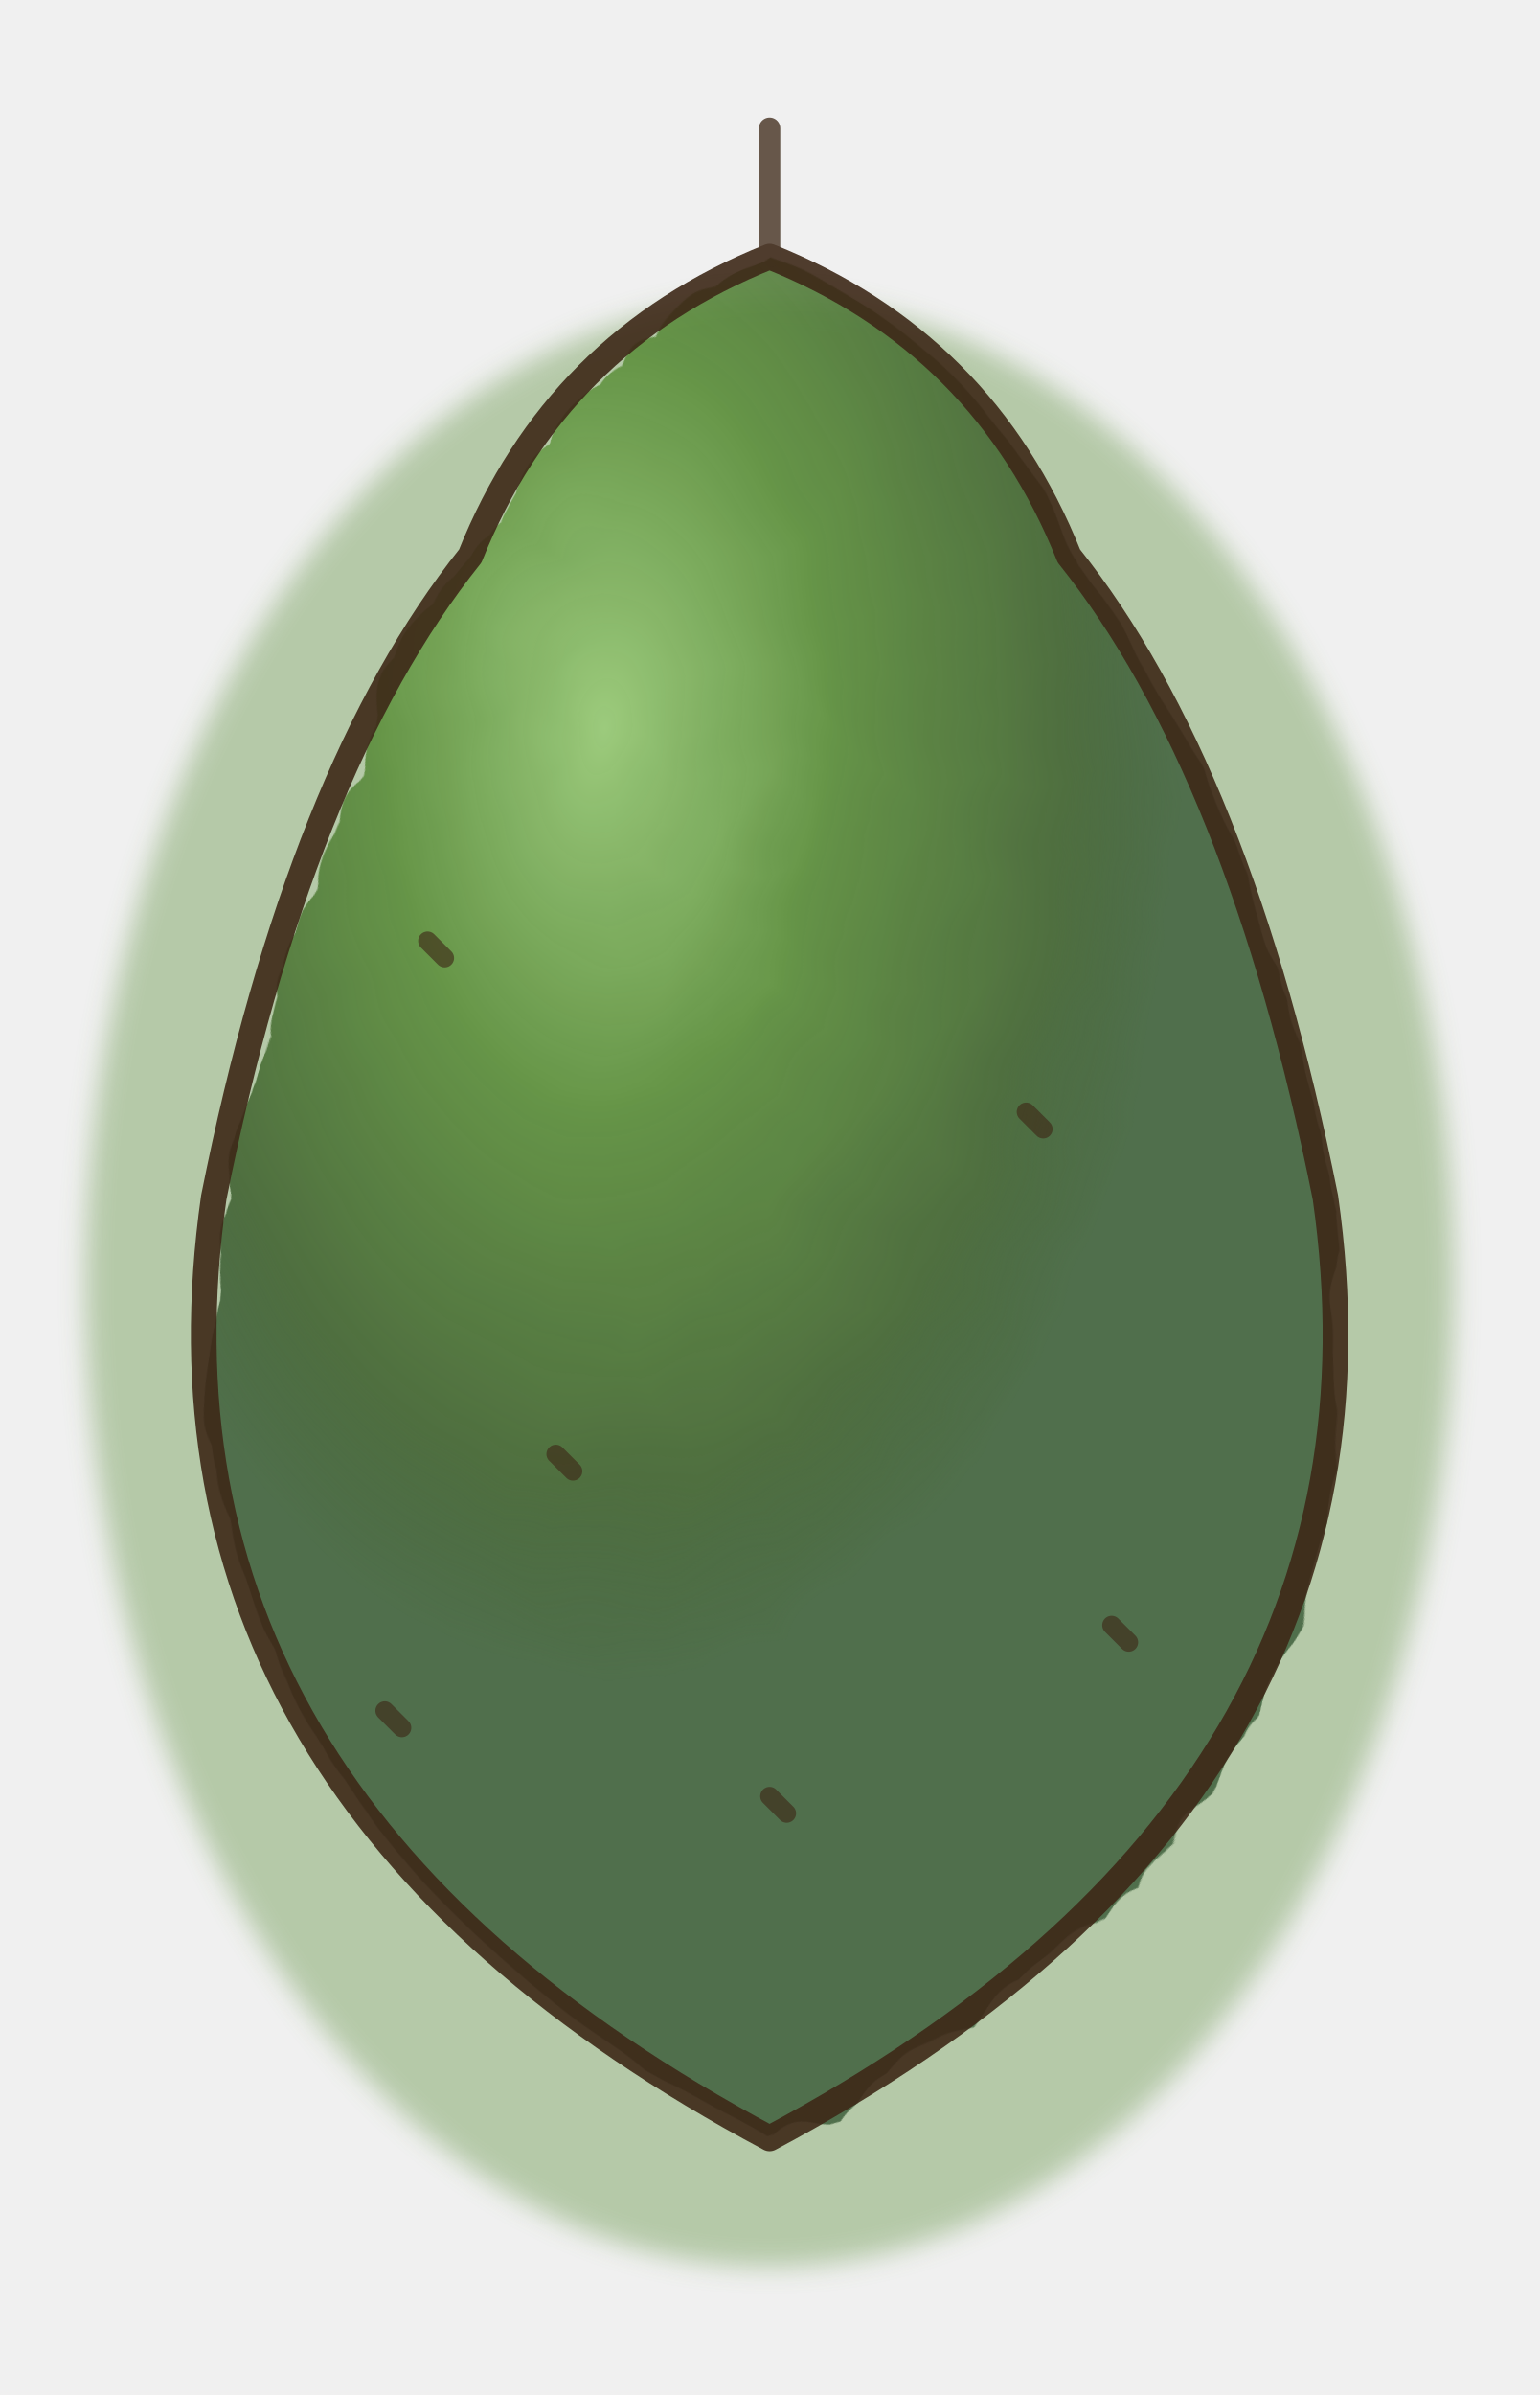
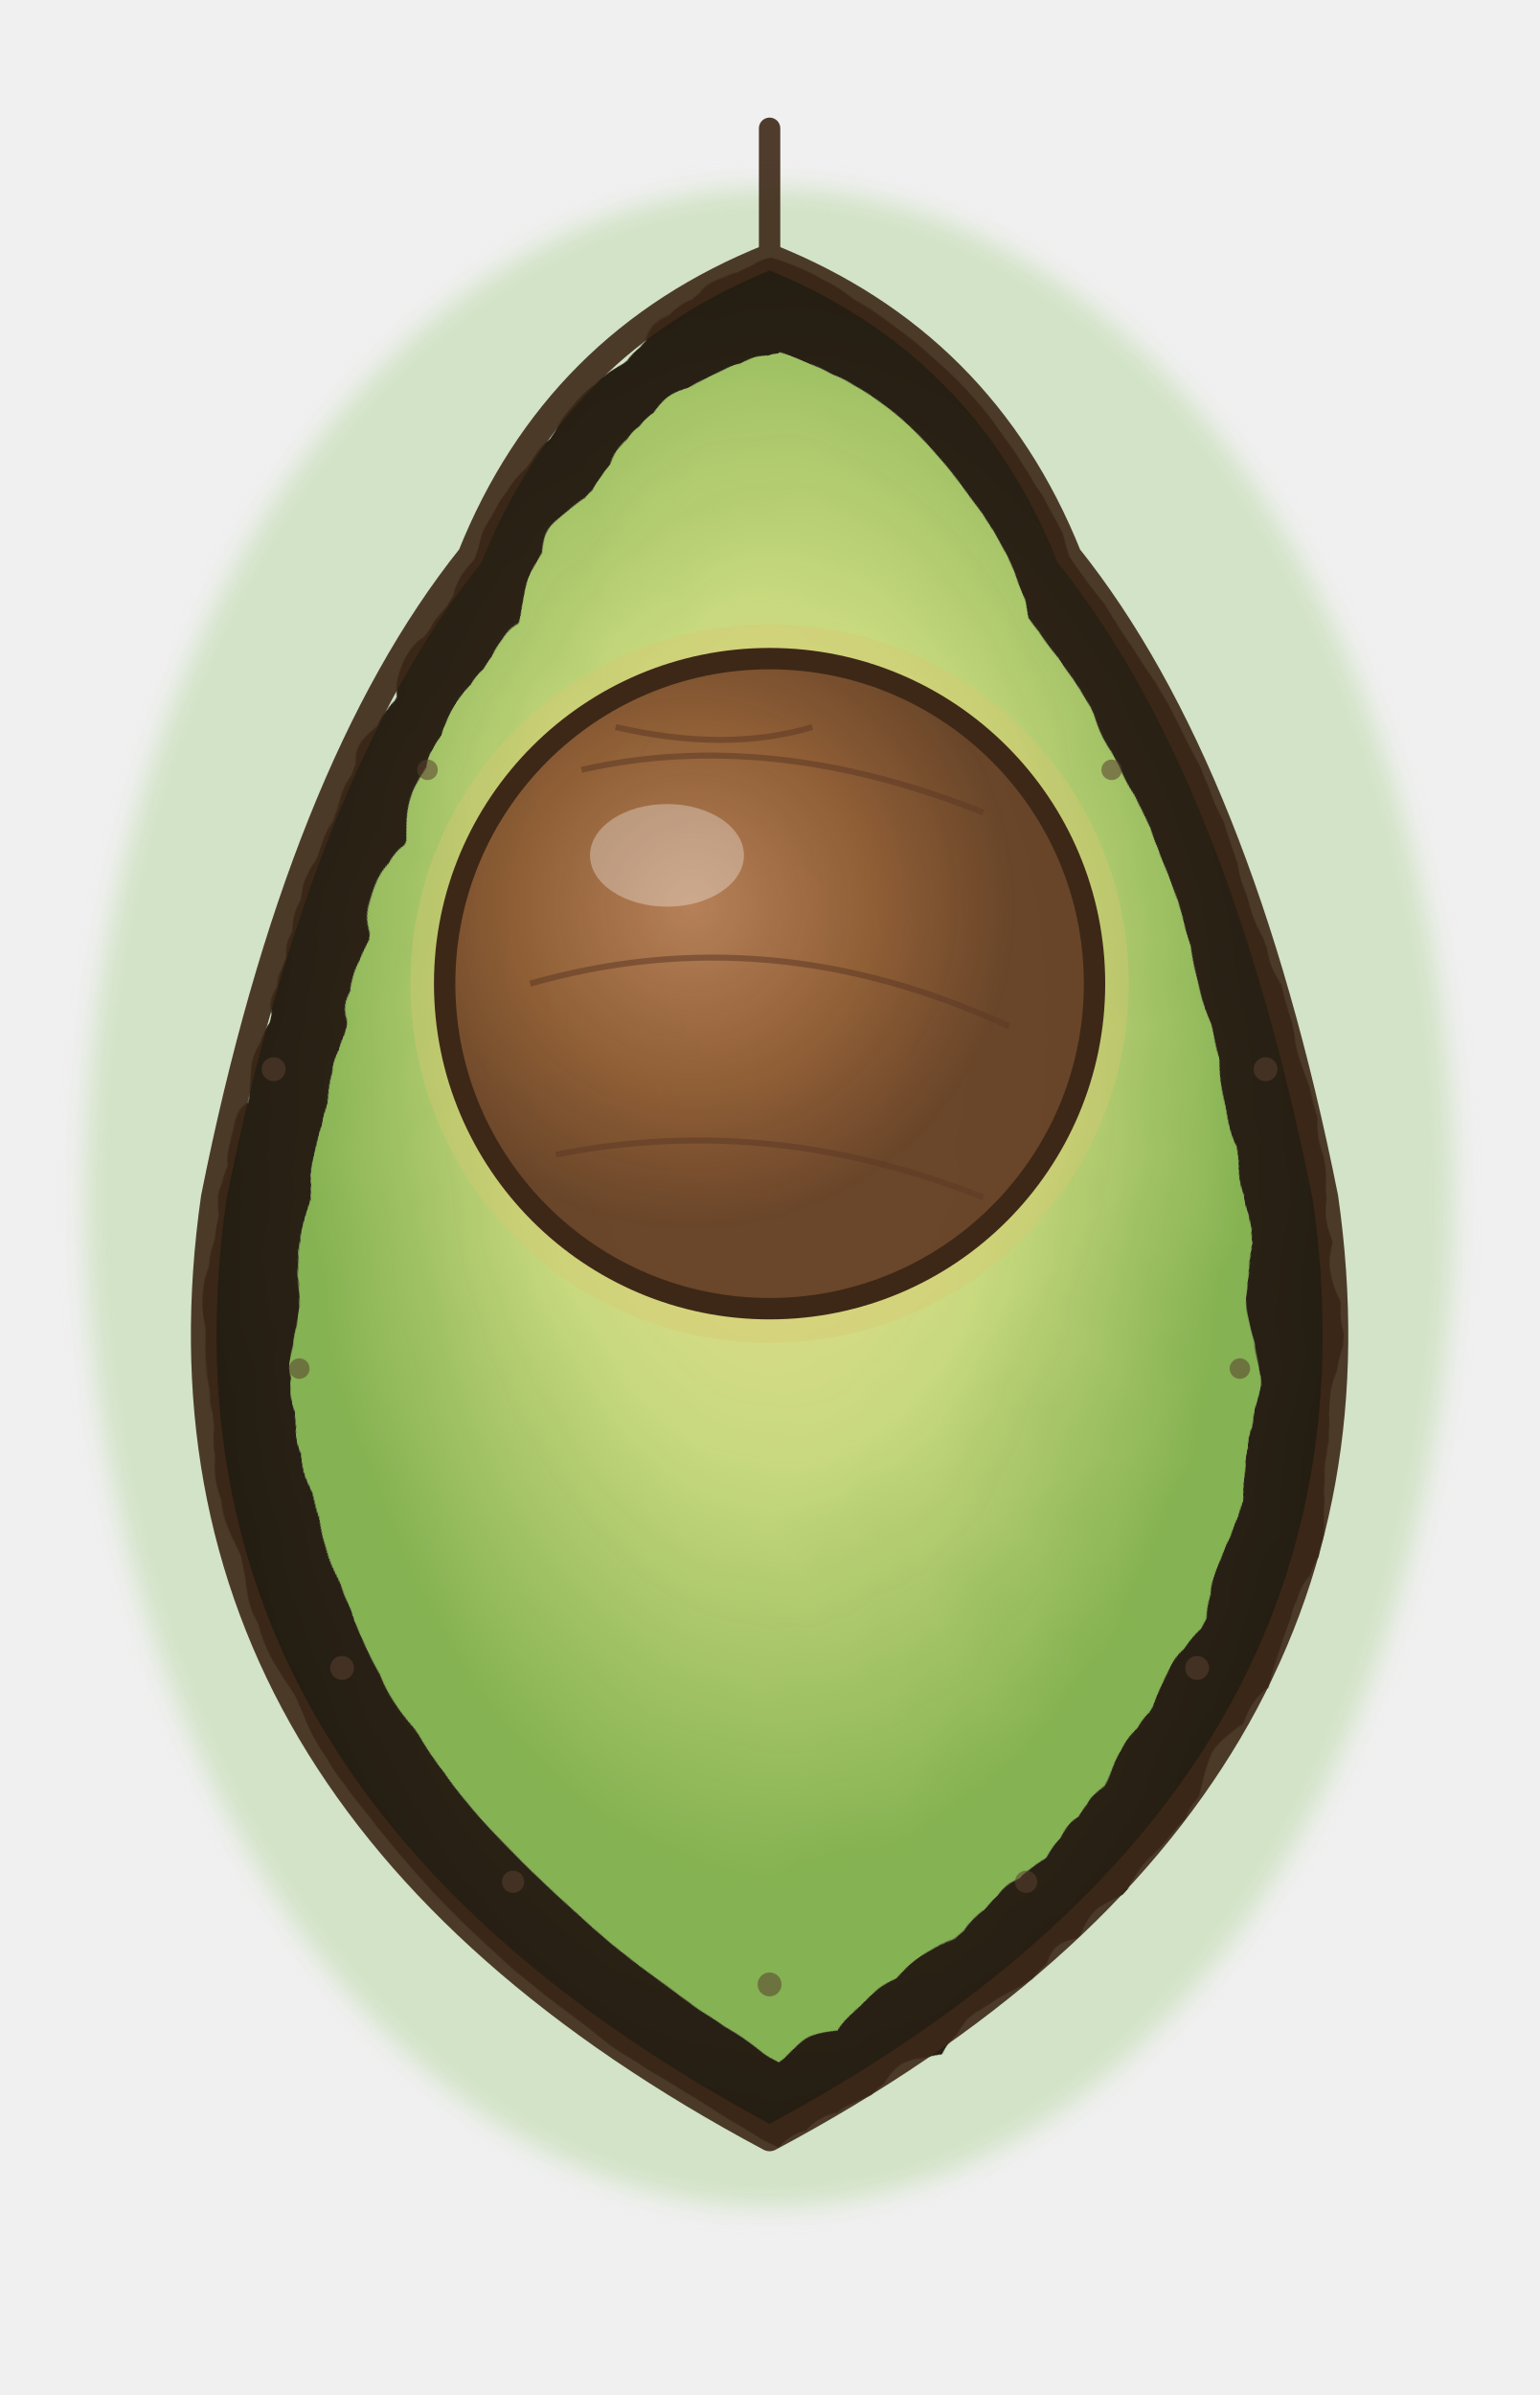
<svg xmlns="http://www.w3.org/2000/svg" viewBox="-90 -140 180 280" font-family="Noto Sans CJK JP, sans-serif">
  <defs>
-     <radialGradient id="wcBodyAvocado" cx="35%" cy="25%">
-       <stop offset="0%" stop-color="#9BCB7A" stop-opacity="0.95" />
-       <stop offset="40%" stop-color="#5D8F3D" stop-opacity="0.9" />
-       <stop offset="80%" stop-color="#3D5F2D" stop-opacity="0.85" />
-       <stop offset="100%" stop-color="#1A3F1A" stop-opacity="0.65" />
+     <radialGradient id="wcFleshAvocado" cx="50%" cy="40%">
+       <stop offset="0%" stop-color="#EFE090" stop-opacity="0.95" />
+       <stop offset="50%" stop-color="#C8D878" stop-opacity="0.92" />
+       <stop offset="100%" stop-color="#7AAB42" stop-opacity="0.88" />
    </radialGradient>
-     <radialGradient id="wcLeafAvocado" cx="50%" cy="20%">
-       <stop offset="0%" stop-color="#9BCB7A" stop-opacity="0.9" />
-       <stop offset="60%" stop-color="#5D8F3D" stop-opacity="0.7" />
-       <stop offset="100%" stop-color="#2C5F2D" stop-opacity="0.5" />
+     <radialGradient id="wcSeedAvocado" cx="38%" cy="38%">
+       <stop offset="0%" stop-color="#B47C56" stop-opacity="0.95" />
+       <stop offset="55%" stop-color="#8A5530" stop-opacity="0.92" />
+       <stop offset="100%" stop-color="#5D3520" stop-opacity="0.9" />
+     </radialGradient>
+     <radialGradient id="wcSkinAvocado" cx="50%" cy="50%">
+       <stop offset="0%" stop-color="#3D2A1A" stop-opacity="0.95" />
+       <stop offset="100%" stop-color="#1A1208" stop-opacity="0.95" />
    </radialGradient>
    <filter id="wcRoughAvocado" x="-10%" y="-10%" width="120%" height="120%">
-       <feTurbulence baseFrequency="0.04" numOctaves="3" seed="113" />
-       <feDisplacementMap in="SourceGraphic" scale="4" />
+       <feTurbulence baseFrequency="0.05" numOctaves="3" seed="113" />
+       <feDisplacementMap in="SourceGraphic" scale="3" />
    </filter>
    <filter id="wcBlurAvocado">
      <feGaussianBlur stdDeviation="1.5" />
    </filter>
  </defs>
-   <g filter="url(#wcBlurAvocado)" opacity="0.4">
-     <ellipse cx="0" cy="10" rx="80" ry="115" fill="#5D8F3D" />
+   <g filter="url(#wcBlurAvocado)" opacity="0.35">
+     <ellipse cx="0" cy="0" rx="80" ry="118" fill="#9BCB7A" />
  </g>
  <g filter="url(#wcRoughAvocado)">
-     <path d="M 0 -110 Q -25 -100 -35 -75 Q -55 -50 -65 0 Q -75 70 0 110 Q 75 70 65 0 Q 55 -50 35 -75 Q 25 -100 0 -110 Z" fill="url(#wcBodyAvocado)" />
+     <path d="M 0 -110 Q -25 -100 -35 -75 Q -55 -50 -65 0 Q -75 70 0 110 Q 75 70 65 0 Q 55 -50 35 -75 Q 25 -100 0 -110 Z M 0 -100 Q -22 -92 -30 -68 Q -48 -45 -55 0 Q -65 60 0 100 Q 65 60 55 0 Q 48 -45 30 -68 Q 22 -92 0 -100 Z" fill="url(#wcSkinAvocado)" fill-rule="evenodd" />
+     <path d="M 0 -100 Q -22 -92 -30 -68 Q -48 -45 -55 0 Q -65 60 0 100 Q 65 60 55 0 Q 48 -45 30 -68 Q 22 -92 0 -100 Z" fill="url(#wcFleshAvocado)" />
  </g>
+   <g fill="#5A4030" opacity="0.55">
+     <circle cx="-58" cy="-15" r="1.4" />
+     <circle cx="-55" cy="20" r="1.2" />
+     <circle cx="-50" cy="55" r="1.4" />
+     <circle cx="-30" cy="80" r="1.3" />
+     <circle cx="0" cy="92" r="1.4" />
+     <circle cx="30" cy="80" r="1.3" />
+     <circle cx="50" cy="55" r="1.4" />
+     <circle cx="55" cy="20" r="1.2" />
+     <circle cx="58" cy="-15" r="1.4" />
+     <circle cx="-40" cy="-50" r="1.2" />
+     <circle cx="40" cy="-50" r="1.2" />
+   </g>
+   <circle cx="0" cy="-25" r="42" fill="#D8C870" opacity="0.4" />
+   <circle cx="0" cy="-25" r="38" fill="url(#wcSeedAvocado)" stroke="#3D2817" stroke-width="2.5" />
+   <g stroke="#5D3825" stroke-width="0.7" fill="none" opacity="0.55">
+     <path d="M -22 -50 Q 0 -55 25 -45" />
+     <path d="M -28 -25 Q 0 -33 28 -20" />
+     <path d="M -25 -5 Q 0 -10 25 0" />
+     <path d="M -18 -55 Q -5 -52 5 -55" />
+   </g>
+   <ellipse cx="-12" cy="-40" rx="9" ry="6" fill="#FFFFFF" opacity="0.32" />
  <g stroke="#3D2817" stroke-width="3" fill="none" stroke-linecap="round" stroke-linejoin="round" opacity="0.9">
    <path d="M 0 -110 Q -25 -100 -35 -75 Q -55 -50 -65 0 Q -75 70 0 110 Q 75 70 65 0 Q 55 -50 35 -75 Q 25 -100 0 -110 Z" />
-     <path d="M 0 -110 L 0 -125" opacity="0.85" stroke-width="2.5" />
-     <path d="M -40 -30 L -38 -28" opacity="0.7" stroke-width="2.2" />
-     <path d="M -25 30 L -23 32" opacity="0.7" stroke-width="2.2" />
-     <path d="M 30 -10 L 32 -8" opacity="0.7" stroke-width="2.2" />
-     <path d="M 40 50 L 42 52" opacity="0.7" stroke-width="2.2" />
-     <path d="M 0 70 L 2 72" opacity="0.7" stroke-width="2.2" />
-     <path d="M -45 60 L -43 62" opacity="0.7" stroke-width="2.2" />
+     <path d="M 0 -110 L 0 -125" stroke-width="2.5" />
  </g>
</svg>
